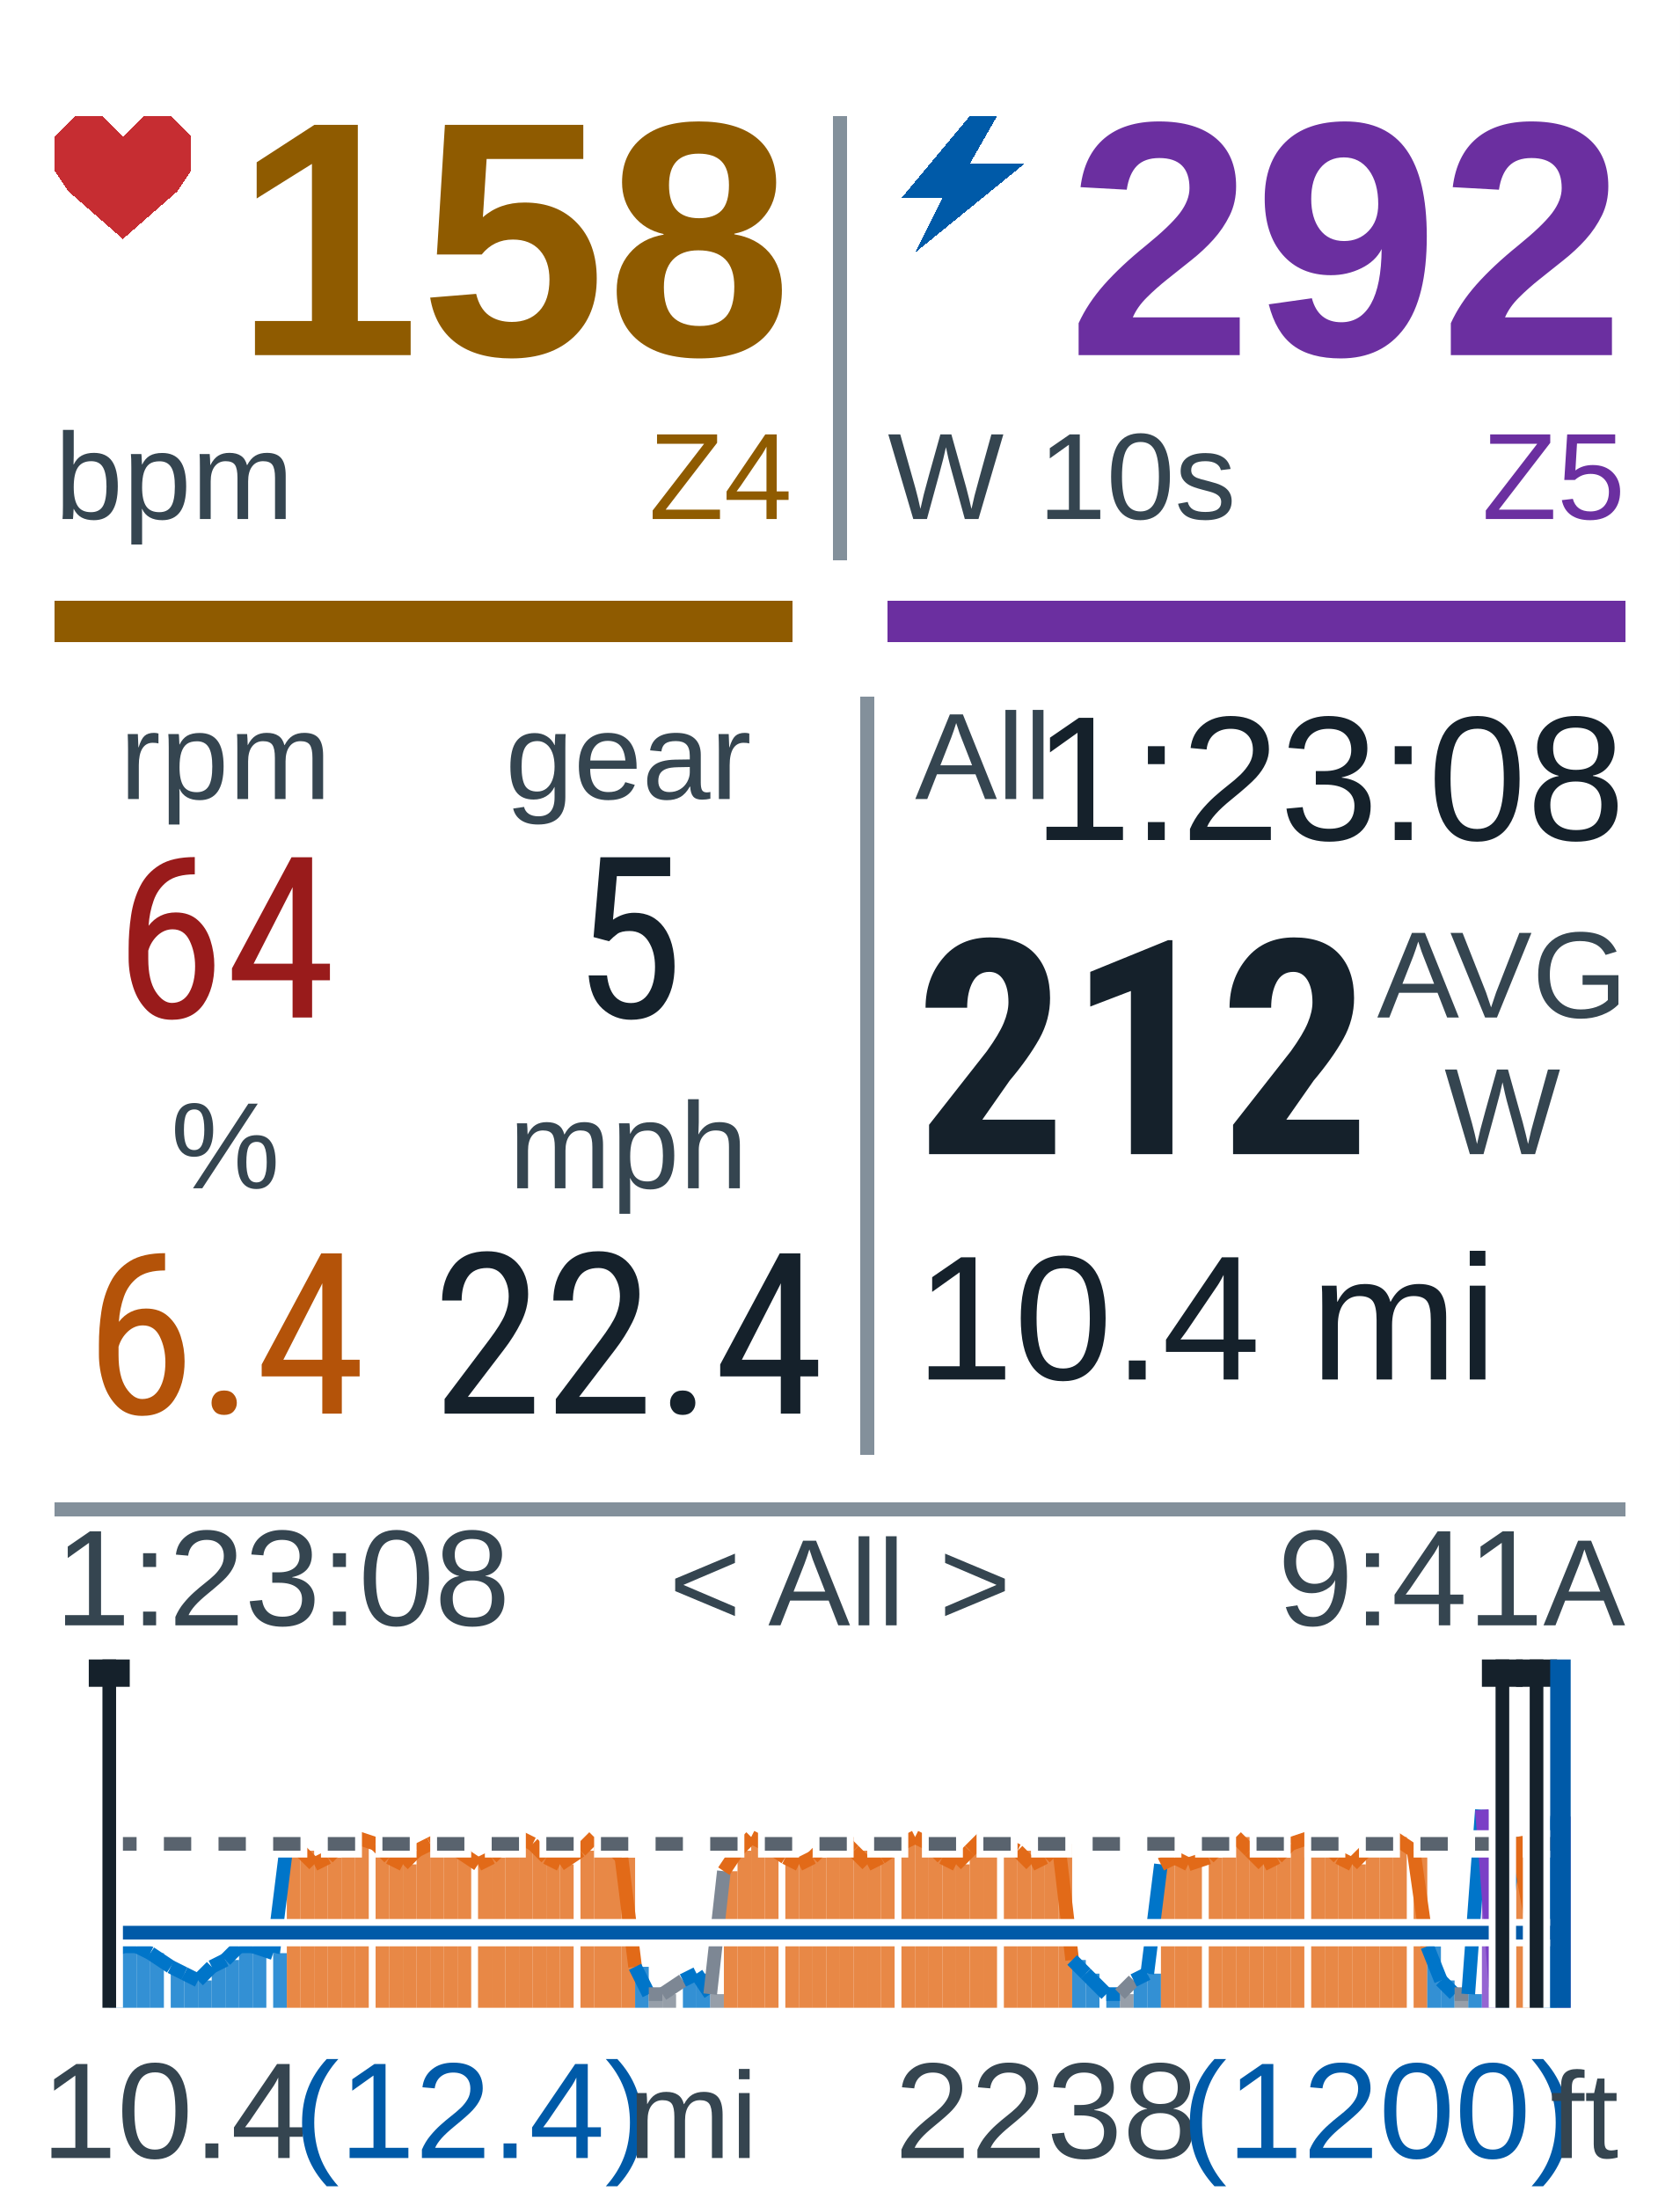
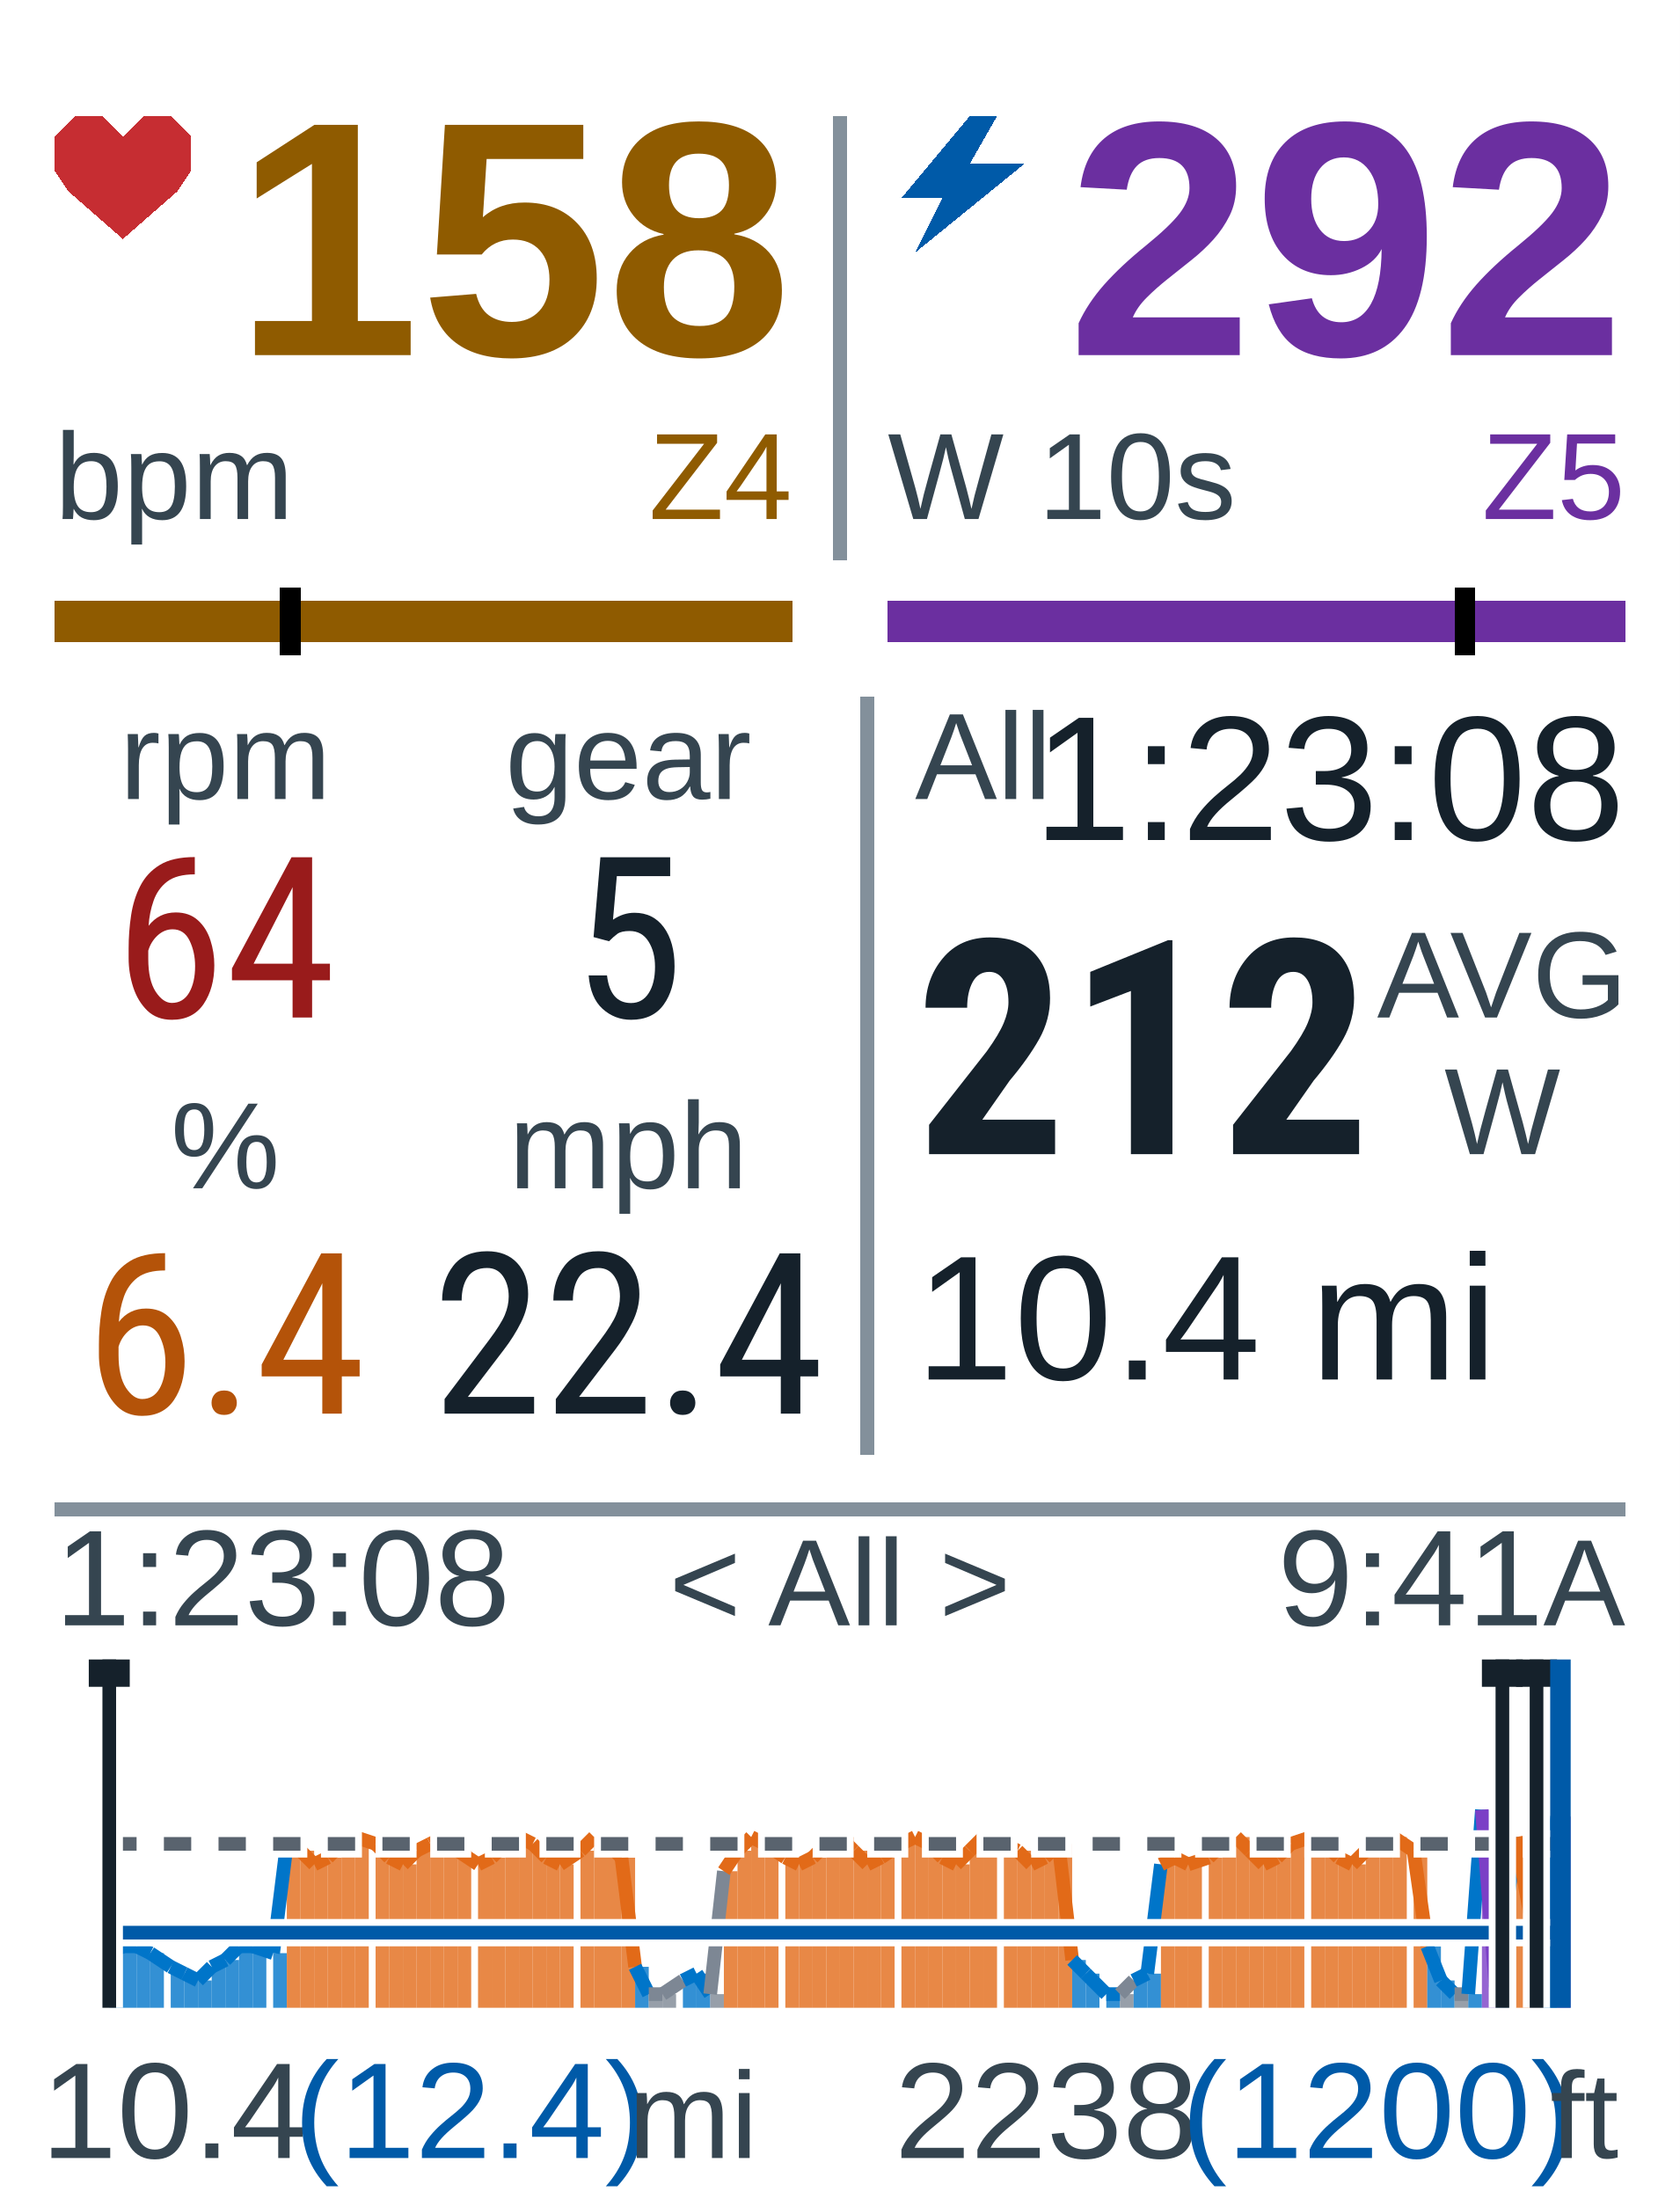
<svg xmlns="http://www.w3.org/2000/svg" width="246" height="322" viewBox="0 0 246 322" role="img" aria-labelledby="title desc">
  <rect width="246" height="322" fill="white" />
  <rect x="122" y="17" width="2" height="65" fill="#83909B" shape-rendering="crispEdges" />
  <text x="116" y="52" font-family="'Garmin Robo Units', Arial, sans-serif" font-size="49" font-weight="bold" text-anchor="end" fill="#8F5B00">158</text>
  <text x="8" y="76" font-family="'DejaVu Sans Medium Condensed B', Arial, sans-serif" font-size="18" font-weight="normal" text-anchor="start" fill="#354550">bpm</text>
  <text x="116" y="76" font-family="'DejaVu Sans Medium Condensed B', Arial, sans-serif" font-size="18" font-weight="normal" text-anchor="end" fill="#8F5B00">Z4</text>
  <rect x="8" y="88" width="108" height="6" fill="#8F5B00" shape-rendering="crispEdges" />
+   <rect x="41" y="86" width="3" height="10" fill="#000000" shape-rendering="crispEdges" id="heart-zone-position" />
  <text x="238" y="52" font-family="'Garmin Robo Units', Arial, sans-serif" font-size="49" font-weight="bold" text-anchor="end" fill="#6B2FA0" data-power-group="z6-z7" id="live-power-value">292</text>
  <text x="130" y="76" font-family="'DejaVu Sans Medium Condensed B', Arial, sans-serif" font-size="18" font-weight="normal" text-anchor="start" fill="#354550" data-metric="live-power-average-window-label" id="live-power-unit">W 10s</text>
  <text x="238" y="76" font-family="'DejaVu Sans Medium Condensed B', Arial, sans-serif" font-size="18" font-weight="normal" text-anchor="end" fill="#6B2FA0" data-power-group="z6-z7" id="live-power-zone">Z5</text>
  <rect x="130" y="88" width="108" height="6" fill="#6B2FA0" shape-rendering="crispEdges" data-power-group="z6-z7" id="live-power-bar" />
+   <rect x="213" y="86" width="3" height="10" fill="#000000" shape-rendering="crispEdges" id="power-zone-position" />
  <text x="33" y="149" font-family="'Roboto Condensed', Arial, sans-serif" font-size="33" font-weight="400" text-anchor="middle" fill="#991B1B" data-metric="current-cadence" data-color-rule="lt70-deep-red;gt100-deep-purple;otherwise-neutral">64</text>
  <rect x="126" y="102" width="2" height="111" fill="#83909B" shape-rendering="crispEdges" />
  <text x="134" y="117" font-family="'DejaVu Sans Medium Condensed B', Arial, sans-serif" font-size="18" font-weight="normal" text-anchor="start" fill="#354550" id="stats-title">All</text>
  <text x="238" y="123" font-family="'DejaVu Sans Medium Condensed B', Arial, sans-serif" font-size="26" font-weight="normal" text-anchor="end" fill="#15212B" id="stats-time">1:23:08</text>
  <text x="134" y="169" font-family="'Roboto Condensed', Arial, sans-serif" font-size="44" font-weight="bold" text-anchor="start" fill="#15212B" data-metric="current-lap-average-power" id="stats-power">212</text>
  <rect x="8" y="220" width="230" height="2" fill="#83909B" shape-rendering="crispEdges" />
  <text x="8" y="238" font-family="'DejaVu Sans Medium Condensed B', Arial, sans-serif" font-size="20" text-anchor="start" fill="#354550" data-metric="activity-elapsed-time" font-weight="normal">1:23:08</text>
  <polygon points="18,20 15,17 11,17 8,20 8,25 10,28 18,35 26,28 28,25 28,20 25,17 21,17" fill="#C62D32" shape-rendering="crispEdges" />
  <polygon points="142,17 132,29 138,29 134,37 150,24 142,24 146,17" fill="#005AA8" shape-rendering="crispEdges" />
  <text x="92" y="149" font-family="'Roboto Condensed', Arial, sans-serif" font-size="33" font-weight="400" text-anchor="middle" fill="#15212B" data-metric="rear-gear-index">5</text>
  <text x="92" y="174" font-size="18" font-family="'DejaVu Sans Medium Condensed B', Arial, sans-serif" text-anchor="middle" fill="#354550" font-weight="normal">mph</text>
  <text x="92" y="207" font-size="33" font-family="'Roboto Condensed', Arial, sans-serif" text-anchor="middle" fill="#15212B" font-weight="400" data-metric="current-speed-mph">22.4</text>
  <text x="134" y="202" font-family="'DejaVu Sans Medium Condensed B', Arial, sans-serif" font-size="26" text-anchor="start" fill="#15212B" font-weight="normal" data-metric="current-lap-distance" id="stats-distance">10.4 mi</text>
  <text x="226" y="238" font-family="'DejaVu Sans Medium Condensed B', Arial, sans-serif" font-size="20" text-anchor="end" fill="#354550" data-metric="local-clock" font-weight="normal">9:41</text>
  <text x="33" y="207" font-family="'Roboto Condensed', Arial, sans-serif" font-size="33" text-anchor="middle" fill="#B45309" data-metric="current-estimated-grade" font-weight="400" data-color-rule="gt15-deep-purple;gt10-deep-red;gt5-orange;otherwise-neutral">6.4</text>
  <text x="123" y="238" font-family="'DejaVu Sans Medium Condensed B', Arial, sans-serif" font-size="18" text-anchor="middle" fill="#354550" data-metric="history-window" font-weight="normal" id="chart-range">&lt; All &gt;</text>
  <text x="238" y="238" font-family="'DejaVu Sans Medium Condensed B', Arial, sans-serif" font-size="18" text-anchor="end" fill="#354550" data-metric="clock-half-day" data-am-label="A" data-pm-label="B" font-weight="normal">A</text>
  <text x="220" y="149" font-family="'DejaVu Sans Medium Condensed B', Arial, sans-serif" font-size="18" text-anchor="middle" fill="#354550" font-weight="normal">AVG</text>
  <text x="220" y="169" font-family="'DejaVu Sans Medium Condensed B', Arial, sans-serif" font-size="18" text-anchor="middle" fill="#354550" font-weight="normal">W</text>
  <text x="33" y="117" font-family="'DejaVu Sans Medium Condensed B', Arial, sans-serif" font-size="18" text-anchor="middle" fill="#354550" font-weight="normal">rpm</text>
  <text x="92" y="117" font-family="'DejaVu Sans Medium Condensed B', Arial, sans-serif" font-size="18" text-anchor="middle" fill="#354550" font-weight="normal">gear</text>
  <text x="33" y="174" font-family="'DejaVu Sans Medium Condensed B', Arial, sans-serif" font-size="18" text-anchor="middle" fill="#354550" font-weight="normal">%</text>
  <text x="6" y="316" font-family="'DejaVu Sans Medium Condensed B', Arial, sans-serif" font-size="20" font-weight="normal" text-anchor="start" fill="#354550" data-metric="distance-total-and-remaining" data-part="total">10.4</text>
  <text x="43" y="316" font-family="'DejaVu Sans Medium Condensed B', Arial, sans-serif" font-size="20" font-weight="normal" text-anchor="start" fill="#005AA8" data-metric="distance-total-and-remaining" data-part="remaining">(12.4)</text>
  <text x="92" y="316" font-family="'DejaVu Sans Medium Condensed B', Arial, sans-serif" font-size="18" font-weight="normal" text-anchor="start" fill="#354550" data-metric="distance-total-and-remaining" data-part="unit">mi</text>
  <text x="131" y="316" font-family="'DejaVu Sans Medium Condensed B', Arial, sans-serif" font-size="20" font-weight="normal" text-anchor="start" fill="#354550" data-metric="ascent-total-and-remaining" data-part="total">2238</text>
  <text x="173" y="316" font-family="'DejaVu Sans Medium Condensed B', Arial, sans-serif" font-size="20" font-weight="normal" text-anchor="start" fill="#005AA8" data-metric="ascent-total-and-remaining" data-part="remaining">(1200)</text>
  <text x="227" y="316" font-family="'DejaVu Sans Medium Condensed B', Arial, sans-serif" font-size="18" font-weight="normal" text-anchor="start" fill="#354550" data-metric="ascent-total-and-remaining" data-part="unit">ft</text>
  <rect x="16" y="286" width="2" height="8" fill="#0075C9" fill-opacity="0.80" data-zone="Z2" data-watts="169.38" />
  <rect x="18" y="285" width="2" height="9" fill="#0075C9" fill-opacity="0.80" data-zone="Z2" data-watts="175.69" />
  <rect x="20" y="285" width="2" height="9" fill="#0075C9" fill-opacity="0.80" data-zone="Z2" data-watts="176.01" />
  <rect x="22" y="286" width="2" height="8" fill="#0075C9" fill-opacity="0.80" data-zone="Z2" data-watts="170.15" />
  <rect x="25" y="288" width="2" height="6" fill="#0075C9" fill-opacity="0.80" data-zone="Z2" data-watts="161.41" />
  <rect x="27" y="289" width="2" height="5" fill="#0075C9" fill-opacity="0.80" data-zone="Z2" data-watts="154.68" />
  <rect x="29" y="290" width="2" height="4" fill="#0075C9" fill-opacity="0.80" data-zone="Z2" data-watts="153.73" />
  <rect x="31" y="288" width="2" height="6" fill="#0075C9" fill-opacity="0.80" data-zone="Z2" data-watts="159.1" />
  <rect x="33" y="287" width="2" height="7" fill="#0075C9" fill-opacity="0.80" data-zone="Z2" data-watts="167.78" />
  <rect x="35" y="285" width="2" height="9" fill="#0075C9" fill-opacity="0.80" data-zone="Z2" data-watts="174.9" />
  <rect x="37" y="285" width="2" height="9" fill="#0075C9" fill-opacity="0.80" data-zone="Z2" data-watts="176.47" />
  <rect x="40" y="286" width="2" height="8" fill="#0075C9" fill-opacity="0.80" data-zone="Z2" data-watts="171.61" />
  <rect x="42" y="270" width="2" height="24" fill="#E26A18" fill-opacity="0.80" data-zone="Z4" data-watts="246.47" />
  <rect x="44" y="271" width="2" height="23" fill="#E26A18" fill-opacity="0.80" data-zone="Z4" data-watts="242.41" />
  <rect x="46" y="273" width="2" height="21" fill="#E26A18" fill-opacity="0.80" data-zone="Z4" data-watts="234.37" />
  <rect x="48" y="272" width="2" height="22" fill="#E26A18" fill-opacity="0.80" data-zone="Z4" data-watts="235.5" />
  <rect x="50" y="270" width="2" height="24" fill="#E26A18" fill-opacity="0.80" data-zone="Z4" data-watts="244.44" />
  <rect x="52" y="269" width="2" height="25" fill="#E26A18" fill-opacity="0.80" data-zone="Z4" data-watts="250.44" />
  <rect x="55" y="270" width="2" height="24" fill="#E26A18" fill-opacity="0.80" data-zone="Z4" data-watts="246.31" />
  <rect x="57" y="272" width="2" height="22" fill="#E26A18" fill-opacity="0.80" data-zone="Z4" data-watts="237.0" />
  <rect x="59" y="273" width="2" height="21" fill="#E26A18" fill-opacity="0.80" data-zone="Z4" data-watts="233.7" />
  <rect x="61" y="271" width="2" height="23" fill="#E26A18" fill-opacity="0.80" data-zone="Z4" data-watts="240.37" />
  <rect x="63" y="270" width="2" height="24" fill="#E26A18" fill-opacity="0.80" data-zone="Z4" data-watts="249.0" />
  <rect x="65" y="269" width="2" height="25" fill="#E26A18" fill-opacity="0.80" data-zone="Z4" data-watts="249.22" />
  <rect x="67" y="271" width="2" height="23" fill="#E26A18" fill-opacity="0.80" data-zone="Z4" data-watts="240.77" />
  <rect x="70" y="273" width="2" height="21" fill="#E26A18" fill-opacity="0.80" data-zone="Z4" data-watts="233.79" />
  <rect x="72" y="272" width="2" height="22" fill="#E26A18" fill-opacity="0.80" data-zone="Z4" data-watts="236.68" />
  <rect x="74" y="270" width="2" height="24" fill="#E26A18" fill-opacity="0.80" data-zone="Z4" data-watts="245.96" />
  <rect x="76" y="269" width="2" height="25" fill="#E26A18" fill-opacity="0.80" data-zone="Z4" data-watts="250.48" />
  <rect x="78" y="270" width="2" height="24" fill="#E26A18" fill-opacity="0.80" data-zone="Z4" data-watts="244.82" />
  <rect x="80" y="272" width="2" height="22" fill="#E26A18" fill-opacity="0.80" data-zone="Z4" data-watts="235.77" />
  <rect x="82" y="273" width="2" height="21" fill="#E26A18" fill-opacity="0.80" data-zone="Z4" data-watts="234.21" />
  <rect x="85" y="271" width="2" height="23" fill="#E26A18" fill-opacity="0.80" data-zone="Z4" data-watts="242.01" />
  <rect x="87" y="269" width="2" height="25" fill="#E26A18" fill-opacity="0.80" data-zone="Z4" data-watts="249.8" />
  <rect x="89" y="270" width="2" height="24" fill="#E26A18" fill-opacity="0.80" data-zone="Z4" data-watts="248.22" />
  <rect x="91" y="272" width="2" height="22" fill="#E26A18" fill-opacity="0.80" data-zone="Z4" data-watts="239.17" />
  <rect x="93" y="288" width="2" height="6" fill="#0075C9" fill-opacity="0.80" data-zone="Z2" data-watts="162.24" />
  <rect x="95" y="292" width="2" height="2" fill="#7D8794" fill-opacity="0.80" data-zone="Z1" data-watts="136.89" />
  <rect x="97" y="292" width="2" height="2" fill="#7D8794" fill-opacity="0.80" data-zone="Z1" data-watts="134.61" />
  <rect x="100" y="290" width="2" height="4" fill="#0075C9" fill-opacity="0.80" data-zone="Z2" data-watts="153.91" />
  <rect x="102" y="289" width="2" height="5" fill="#0075C9" fill-opacity="0.80" data-zone="Z2" data-watts="154.71" />
  <rect x="104" y="292" width="2" height="2" fill="#7D8794" fill-opacity="0.80" data-zone="Z1" data-watts="135.35" />
  <rect x="106" y="274" width="2" height="20" fill="#E26A18" fill-opacity="0.80" data-zone="Z4" data-watts="226.43" />
  <rect x="108" y="271" width="2" height="23" fill="#E26A18" fill-opacity="0.80" data-zone="Z4" data-watts="243.64" />
  <rect x="110" y="269" width="2" height="25" fill="#E26A18" fill-opacity="0.80" data-zone="Z4" data-watts="250.31" />
  <rect x="112" y="270" width="2" height="24" fill="#E26A18" fill-opacity="0.80" data-zone="Z4" data-watts="246.99" />
  <rect x="115" y="272" width="2" height="22" fill="#E26A18" fill-opacity="0.80" data-zone="Z4" data-watts="237.68" />
  <rect x="117" y="273" width="2" height="21" fill="#E26A18" fill-opacity="0.80" data-zone="Z4" data-watts="233.56" />
  <rect x="119" y="272" width="2" height="22" fill="#E26A18" fill-opacity="0.80" data-zone="Z4" data-watts="239.58" />
  <rect x="121" y="270" width="2" height="24" fill="#E26A18" fill-opacity="0.80" data-zone="Z4" data-watts="248.51" />
  <rect x="123" y="269" width="2" height="25" fill="#E26A18" fill-opacity="0.80" data-zone="Z4" data-watts="249.62" />
  <rect x="125" y="271" width="2" height="23" fill="#E26A18" fill-opacity="0.80" data-zone="Z4" data-watts="241.58" />
  <rect x="127" y="273" width="2" height="21" fill="#E26A18" fill-opacity="0.80" data-zone="Z4" data-watts="234.04" />
  <rect x="129" y="272" width="2" height="22" fill="#E26A18" fill-opacity="0.80" data-zone="Z4" data-watts="236.07" />
  <rect x="132" y="270" width="2" height="24" fill="#E26A18" fill-opacity="0.80" data-zone="Z4" data-watts="245.22" />
  <rect x="134" y="269" width="2" height="25" fill="#E26A18" fill-opacity="0.80" data-zone="Z4" data-watts="250.5" />
  <rect x="136" y="270" width="2" height="24" fill="#E26A18" fill-opacity="0.80" data-zone="Z4" data-watts="245.57" />
  <rect x="138" y="272" width="2" height="22" fill="#E26A18" fill-opacity="0.80" data-zone="Z4" data-watts="236.35" />
  <rect x="140" y="273" width="2" height="21" fill="#E26A18" fill-opacity="0.80" data-zone="Z4" data-watts="233.92" />
  <rect x="142" y="271" width="2" height="23" fill="#E26A18" fill-opacity="0.80" data-zone="Z4" data-watts="241.19" />
  <rect x="144" y="269" width="2" height="25" fill="#E26A18" fill-opacity="0.80" data-zone="Z4" data-watts="249.44" />
  <rect x="147" y="270" width="2" height="24" fill="#E26A18" fill-opacity="0.80" data-zone="Z4" data-watts="248.75" />
  <rect x="149" y="271" width="2" height="23" fill="#E26A18" fill-opacity="0.80" data-zone="Z4" data-watts="239.95" />
  <rect x="151" y="273" width="2" height="21" fill="#E26A18" fill-opacity="0.80" data-zone="Z4" data-watts="233.61" />
  <rect x="153" y="272" width="2" height="22" fill="#E26A18" fill-opacity="0.80" data-zone="Z4" data-watts="237.35" />
  <rect x="155" y="270" width="2" height="24" fill="#E26A18" fill-opacity="0.80" data-zone="Z4" data-watts="246.67" />
  <rect x="157" y="287" width="2" height="7" fill="#0075C9" fill-opacity="0.80" data-zone="Z2" data-watts="166.24" />
  <rect x="159" y="289" width="2" height="5" fill="#0075C9" fill-opacity="0.80" data-zone="Z2" data-watts="158.1" />
  <rect x="162" y="292" width="2" height="2" fill="#0075C9" fill-opacity="0.80" data-zone="Z2" data-watts="141.51" />
  <rect x="164" y="292" width="2" height="2" fill="#7D8794" fill-opacity="0.80" data-zone="Z1" data-watts="132.17" />
  <rect x="166" y="290" width="2" height="4" fill="#0075C9" fill-opacity="0.80" data-zone="Z2" data-watts="149.47" />
  <rect x="168" y="289" width="2" height="5" fill="#0075C9" fill-opacity="0.80" data-zone="Z2" data-watts="157.49" />
  <rect x="170" y="273" width="2" height="21" fill="#E26A18" fill-opacity="0.80" data-zone="Z4" data-watts="230.69" />
  <rect x="172" y="272" width="2" height="22" fill="#E26A18" fill-opacity="0.80" data-zone="Z4" data-watts="238.4" />
  <rect x="174" y="273" width="2" height="21" fill="#E26A18" fill-opacity="0.80" data-zone="Z4" data-watts="233.5" />
  <rect x="177" y="272" width="2" height="22" fill="#E26A18" fill-opacity="0.80" data-zone="Z4" data-watts="238.81" />
  <rect x="179" y="270" width="2" height="24" fill="#E26A18" fill-opacity="0.80" data-zone="Z4" data-watts="247.95" />
  <rect x="181" y="269" width="2" height="25" fill="#E26A18" fill-opacity="0.80" data-zone="Z4" data-watts="249.95" />
  <rect x="183" y="271" width="2" height="23" fill="#E26A18" fill-opacity="0.80" data-zone="Z4" data-watts="242.39" />
  <rect x="185" y="273" width="2" height="21" fill="#E26A18" fill-opacity="0.80" data-zone="Z4" data-watts="234.37" />
  <rect x="187" y="272" width="2" height="22" fill="#E26A18" fill-opacity="0.80" data-zone="Z4" data-watts="235.51" />
  <rect x="189" y="270" width="2" height="24" fill="#E26A18" fill-opacity="0.80" data-zone="Z4" data-watts="244.45" />
  <rect x="192" y="269" width="2" height="25" fill="#E26A18" fill-opacity="0.80" data-zone="Z4" data-watts="250.44" />
  <rect x="194" y="270" width="2" height="24" fill="#E26A18" fill-opacity="0.80" data-zone="Z4" data-watts="246.29" />
  <rect x="196" y="272" width="2" height="22" fill="#E26A18" fill-opacity="0.80" data-zone="Z4" data-watts="236.99" />
  <rect x="198" y="273" width="2" height="21" fill="#E26A18" fill-opacity="0.80" data-zone="Z4" data-watts="233.7" />
  <rect x="200" y="271" width="2" height="23" fill="#E26A18" fill-opacity="0.80" data-zone="Z4" data-watts="240.39" />
  <rect x="202" y="270" width="2" height="24" fill="#E26A18" fill-opacity="0.80" data-zone="Z4" data-watts="249.01" />
  <rect x="204" y="269" width="2" height="25" fill="#E26A18" fill-opacity="0.80" data-zone="Z4" data-watts="249.21" />
  <rect x="207" y="271" width="2" height="23" fill="#E26A18" fill-opacity="0.80" data-zone="Z4" data-watts="240.75" />
  <rect x="209" y="285" width="2" height="9" fill="#0075C9" fill-opacity="0.80" data-zone="Z2" data-watts="174.4" />
  <rect x="211" y="290" width="2" height="4" fill="#0075C9" fill-opacity="0.80" data-zone="Z2" data-watts="150.58" />
  <rect x="213" y="292" width="2" height="2" fill="#7D8794" fill-opacity="0.80" data-zone="Z1" data-watts="132.57" />
  <rect x="215" y="292" width="2" height="2" fill="#0075C9" fill-opacity="0.80" data-zone="Z2" data-watts="140.37" />
  <rect x="217" y="265" width="2" height="29" fill="#7B3FC6" fill-opacity="0.80" data-zone="Z5" data-watts="271.78" />
  <rect x="219" y="291" width="2" height="3" fill="#0075C9" fill-opacity="0.80" data-zone="Z2" data-watts="149.12" />
  <rect x="222" y="269" width="2" height="25" fill="#E26A18" fill-opacity="0.80" data-zone="Z4" data-watts="251.78" />
  <rect x="224" y="280" width="2" height="14" fill="#7D8794" fill-opacity="0.80" data-zone="Z3" data-watts="200.01" />
  <rect x="226" y="283" width="2" height="11" fill="#0075C9" fill-opacity="0.80" data-zone="Z2" data-watts="184.87" />
  <rect x="228" y="266" width="2" height="28" fill="#7B3FC6" fill-opacity="0.80" data-zone="Z5" data-watts="263.39" />
  <polyline points="16,286 18,285" fill="none" stroke="#0075C9" stroke-width="2" />
  <polyline points="18,285 20,285" fill="none" stroke="#0075C9" stroke-width="2" />
  <polyline points="20,285 22,286" fill="none" stroke="#0075C9" stroke-width="2" />
  <polyline points="22,286 25,288" fill="none" stroke="#0075C9" stroke-width="2" />
  <polyline points="25,288 27,289" fill="none" stroke="#0075C9" stroke-width="2" />
  <polyline points="27,289 29,290" fill="none" stroke="#0075C9" stroke-width="2" />
  <polyline points="29,290 31,288" fill="none" stroke="#0075C9" stroke-width="2" />
  <polyline points="31,288 33,287" fill="none" stroke="#0075C9" stroke-width="2" />
  <polyline points="33,287 35,285" fill="none" stroke="#0075C9" stroke-width="2" />
  <polyline points="35,285 37,285" fill="none" stroke="#0075C9" stroke-width="2" />
  <polyline points="37,285 40,286" fill="none" stroke="#0075C9" stroke-width="2" />
  <polyline points="40,286 42,270" fill="none" stroke="#0075C9" stroke-width="2" />
  <polyline points="42,270 44,271" fill="none" stroke="#E26A18" stroke-width="2" />
  <polyline points="44,271 46,273" fill="none" stroke="#E26A18" stroke-width="2" />
  <polyline points="46,273 48,272" fill="none" stroke="#E26A18" stroke-width="2" />
  <polyline points="48,272 50,270" fill="none" stroke="#E26A18" stroke-width="2" />
  <polyline points="50,270 52,269" fill="none" stroke="#E26A18" stroke-width="2" />
  <polyline points="52,269 55,270" fill="none" stroke="#E26A18" stroke-width="2" />
  <polyline points="55,270 57,272" fill="none" stroke="#E26A18" stroke-width="2" />
  <polyline points="57,272 59,273" fill="none" stroke="#E26A18" stroke-width="2" />
  <polyline points="59,273 61,271" fill="none" stroke="#E26A18" stroke-width="2" />
  <polyline points="61,271 63,270" fill="none" stroke="#E26A18" stroke-width="2" />
  <polyline points="63,270 65,269" fill="none" stroke="#E26A18" stroke-width="2" />
  <polyline points="65,269 67,271" fill="none" stroke="#E26A18" stroke-width="2" />
  <polyline points="67,271 70,273" fill="none" stroke="#E26A18" stroke-width="2" />
  <polyline points="70,273 72,272" fill="none" stroke="#E26A18" stroke-width="2" />
  <polyline points="72,272 74,270" fill="none" stroke="#E26A18" stroke-width="2" />
  <polyline points="74,270 76,269" fill="none" stroke="#E26A18" stroke-width="2" />
  <polyline points="76,269 78,270" fill="none" stroke="#E26A18" stroke-width="2" />
  <polyline points="78,270 80,272" fill="none" stroke="#E26A18" stroke-width="2" />
  <polyline points="80,272 82,273" fill="none" stroke="#E26A18" stroke-width="2" />
  <polyline points="82,273 85,271" fill="none" stroke="#E26A18" stroke-width="2" />
  <polyline points="85,271 87,269" fill="none" stroke="#E26A18" stroke-width="2" />
  <polyline points="87,269 89,270" fill="none" stroke="#E26A18" stroke-width="2" />
  <polyline points="89,270 91,272" fill="none" stroke="#E26A18" stroke-width="2" />
  <polyline points="91,272 93,288" fill="none" stroke="#E26A18" stroke-width="2" />
  <polyline points="93,288 95,292" fill="none" stroke="#0075C9" stroke-width="2" />
  <polyline points="95,292 97,292" fill="none" stroke="#7D8794" stroke-width="2" />
  <polyline points="97,292 100,290" fill="none" stroke="#7D8794" stroke-width="2" />
  <polyline points="100,290 102,289" fill="none" stroke="#0075C9" stroke-width="2" />
  <polyline points="102,289 104,292" fill="none" stroke="#0075C9" stroke-width="2" />
  <polyline points="104,292 106,274" fill="none" stroke="#7D8794" stroke-width="2" />
  <polyline points="106,274 108,271" fill="none" stroke="#E26A18" stroke-width="2" />
  <polyline points="108,271 110,269" fill="none" stroke="#E26A18" stroke-width="2" />
  <polyline points="110,269 112,270" fill="none" stroke="#E26A18" stroke-width="2" />
  <polyline points="112,270 115,272" fill="none" stroke="#E26A18" stroke-width="2" />
  <polyline points="115,272 117,273" fill="none" stroke="#E26A18" stroke-width="2" />
  <polyline points="117,273 119,272" fill="none" stroke="#E26A18" stroke-width="2" />
  <polyline points="119,272 121,270" fill="none" stroke="#E26A18" stroke-width="2" />
  <polyline points="121,270 123,269" fill="none" stroke="#E26A18" stroke-width="2" />
  <polyline points="123,269 125,271" fill="none" stroke="#E26A18" stroke-width="2" />
  <polyline points="125,271 127,273" fill="none" stroke="#E26A18" stroke-width="2" />
  <polyline points="127,273 129,272" fill="none" stroke="#E26A18" stroke-width="2" />
  <polyline points="129,272 132,270" fill="none" stroke="#E26A18" stroke-width="2" />
  <polyline points="132,270 134,269" fill="none" stroke="#E26A18" stroke-width="2" />
  <polyline points="134,269 136,270" fill="none" stroke="#E26A18" stroke-width="2" />
  <polyline points="136,270 138,272" fill="none" stroke="#E26A18" stroke-width="2" />
  <polyline points="138,272 140,273" fill="none" stroke="#E26A18" stroke-width="2" />
  <polyline points="140,273 142,271" fill="none" stroke="#E26A18" stroke-width="2" />
  <polyline points="142,271 144,269" fill="none" stroke="#E26A18" stroke-width="2" />
  <polyline points="144,269 147,270" fill="none" stroke="#E26A18" stroke-width="2" />
  <polyline points="147,270 149,271" fill="none" stroke="#E26A18" stroke-width="2" />
  <polyline points="149,271 151,273" fill="none" stroke="#E26A18" stroke-width="2" />
  <polyline points="151,273 153,272" fill="none" stroke="#E26A18" stroke-width="2" />
  <polyline points="153,272 155,270" fill="none" stroke="#E26A18" stroke-width="2" />
  <polyline points="155,270 157,287" fill="none" stroke="#E26A18" stroke-width="2" />
  <polyline points="157,287 159,289" fill="none" stroke="#0075C9" stroke-width="2" />
  <polyline points="159,289 162,292" fill="none" stroke="#0075C9" stroke-width="2" />
  <polyline points="162,292 164,292" fill="none" stroke="#0075C9" stroke-width="2" />
  <polyline points="164,292 166,290" fill="none" stroke="#7D8794" stroke-width="2" />
  <polyline points="166,290 168,289" fill="none" stroke="#0075C9" stroke-width="2" />
  <polyline points="168,289 170,273" fill="none" stroke="#0075C9" stroke-width="2" />
  <polyline points="170,273 172,272" fill="none" stroke="#E26A18" stroke-width="2" />
  <polyline points="172,272 174,273" fill="none" stroke="#E26A18" stroke-width="2" />
  <polyline points="174,273 177,272" fill="none" stroke="#E26A18" stroke-width="2" />
  <polyline points="177,272 179,270" fill="none" stroke="#E26A18" stroke-width="2" />
  <polyline points="179,270 181,269" fill="none" stroke="#E26A18" stroke-width="2" />
  <polyline points="181,269 183,271" fill="none" stroke="#E26A18" stroke-width="2" />
  <polyline points="183,271 185,273" fill="none" stroke="#E26A18" stroke-width="2" />
  <polyline points="185,273 187,272" fill="none" stroke="#E26A18" stroke-width="2" />
  <polyline points="187,272 189,270" fill="none" stroke="#E26A18" stroke-width="2" />
  <polyline points="189,270 192,269" fill="none" stroke="#E26A18" stroke-width="2" />
  <polyline points="192,269 194,270" fill="none" stroke="#E26A18" stroke-width="2" />
  <polyline points="194,270 196,272" fill="none" stroke="#E26A18" stroke-width="2" />
  <polyline points="196,272 198,273" fill="none" stroke="#E26A18" stroke-width="2" />
  <polyline points="198,273 200,271" fill="none" stroke="#E26A18" stroke-width="2" />
  <polyline points="200,271 202,270" fill="none" stroke="#E26A18" stroke-width="2" />
  <polyline points="202,270 204,269" fill="none" stroke="#E26A18" stroke-width="2" />
  <polyline points="204,269 207,271" fill="none" stroke="#E26A18" stroke-width="2" />
  <polyline points="207,271 209,285" fill="none" stroke="#E26A18" stroke-width="2" />
  <polyline points="209,285 211,290" fill="none" stroke="#0075C9" stroke-width="2" />
  <polyline points="211,290 213,292" fill="none" stroke="#0075C9" stroke-width="2" />
  <polyline points="213,292 215,292" fill="none" stroke="#7D8794" stroke-width="2" />
  <polyline points="215,292 217,265" fill="none" stroke="#0075C9" stroke-width="2" />
  <polyline points="217,265 219,291" fill="none" stroke="#7B3FC6" stroke-width="2" />
  <polyline points="219,291 222,269" fill="none" stroke="#0075C9" stroke-width="2" />
  <polyline points="222,269 224,280" fill="none" stroke="#E26A18" stroke-width="2" />
  <polyline points="224,280 226,283" fill="none" stroke="#7D8794" stroke-width="2" />
  <polyline points="226,283 228,266" fill="none" stroke="#0075C9" stroke-width="2" />
  <rect x="15" y="268" width="6" height="4" fill="white" />
  <rect x="16" y="269" width="4" height="2" fill="#59636E" />
  <rect x="23" y="268" width="6" height="4" fill="white" />
  <rect x="24" y="269" width="4" height="2" fill="#59636E" />
  <rect x="31" y="268" width="6" height="4" fill="white" />
  <rect x="32" y="269" width="4" height="2" fill="#59636E" />
  <rect x="39" y="268" width="6" height="4" fill="white" />
  <rect x="40" y="269" width="4" height="2" fill="#59636E" />
  <rect x="47" y="268" width="6" height="4" fill="white" />
  <rect x="48" y="269" width="4" height="2" fill="#59636E" />
  <rect x="55" y="268" width="6" height="4" fill="white" />
  <rect x="56" y="269" width="4" height="2" fill="#59636E" />
  <rect x="63" y="268" width="6" height="4" fill="white" />
  <rect x="64" y="269" width="4" height="2" fill="#59636E" />
  <rect x="71" y="268" width="6" height="4" fill="white" />
  <rect x="72" y="269" width="4" height="2" fill="#59636E" />
  <rect x="79" y="268" width="6" height="4" fill="white" />
  <rect x="80" y="269" width="4" height="2" fill="#59636E" />
  <rect x="87" y="268" width="6" height="4" fill="white" />
  <rect x="88" y="269" width="4" height="2" fill="#59636E" />
  <rect x="95" y="268" width="6" height="4" fill="white" />
  <rect x="96" y="269" width="4" height="2" fill="#59636E" />
  <rect x="103" y="268" width="6" height="4" fill="white" />
  <rect x="104" y="269" width="4" height="2" fill="#59636E" />
  <rect x="111" y="268" width="6" height="4" fill="white" />
  <rect x="112" y="269" width="4" height="2" fill="#59636E" />
  <rect x="119" y="268" width="6" height="4" fill="white" />
  <rect x="120" y="269" width="4" height="2" fill="#59636E" />
  <rect x="127" y="268" width="6" height="4" fill="white" />
  <rect x="128" y="269" width="4" height="2" fill="#59636E" />
  <rect x="135" y="268" width="6" height="4" fill="white" />
  <rect x="136" y="269" width="4" height="2" fill="#59636E" />
  <rect x="143" y="268" width="6" height="4" fill="white" />
  <rect x="144" y="269" width="4" height="2" fill="#59636E" />
  <rect x="151" y="268" width="6" height="4" fill="white" />
  <rect x="152" y="269" width="4" height="2" fill="#59636E" />
  <rect x="159" y="268" width="6" height="4" fill="white" />
  <rect x="160" y="269" width="4" height="2" fill="#59636E" />
  <rect x="167" y="268" width="6" height="4" fill="white" />
  <rect x="168" y="269" width="4" height="2" fill="#59636E" />
  <rect x="175" y="268" width="6" height="4" fill="white" />
  <rect x="176" y="269" width="4" height="2" fill="#59636E" />
  <rect x="183" y="268" width="6" height="4" fill="white" />
  <rect x="184" y="269" width="4" height="2" fill="#59636E" />
  <rect x="191" y="268" width="6" height="4" fill="white" />
  <rect x="192" y="269" width="4" height="2" fill="#59636E" />
  <rect x="199" y="268" width="6" height="4" fill="white" />
  <rect x="200" y="269" width="4" height="2" fill="#59636E" />
  <rect x="207" y="268" width="6" height="4" fill="white" />
  <rect x="208" y="269" width="4" height="2" fill="#59636E" />
  <rect x="215" y="268" width="6" height="4" fill="white" />
  <rect x="216" y="269" width="4" height="2" fill="#59636E" />
  <rect x="223" y="268" width="6" height="4" fill="white" />
  <rect x="224" y="269" width="4" height="2" fill="#59636E" />
  <rect x="16" y="281" width="213" height="4" fill="white" />
  <rect x="16" y="282" width="213" height="2" fill="#005AA8" />
  <rect x="14" y="243" width="4" height="51" fill="white" />
  <rect x="15" y="243" width="2" height="51" fill="#15212B" />
  <rect x="13" y="243" width="6" height="4" fill="#15212B" />
  <rect x="218" y="243" width="4" height="51" fill="white" />
  <rect x="219" y="243" width="2" height="51" fill="#15212B" />
  <rect x="217" y="243" width="6" height="4" fill="#15212B" />
  <rect x="223" y="243" width="4" height="51" fill="white" />
  <rect x="224" y="243" width="2" height="51" fill="#15212B" />
  <rect x="222" y="243" width="6" height="4" fill="#15212B" />
  <rect x="227" y="243" width="3" height="51" fill="#005AA8" />
</svg>
